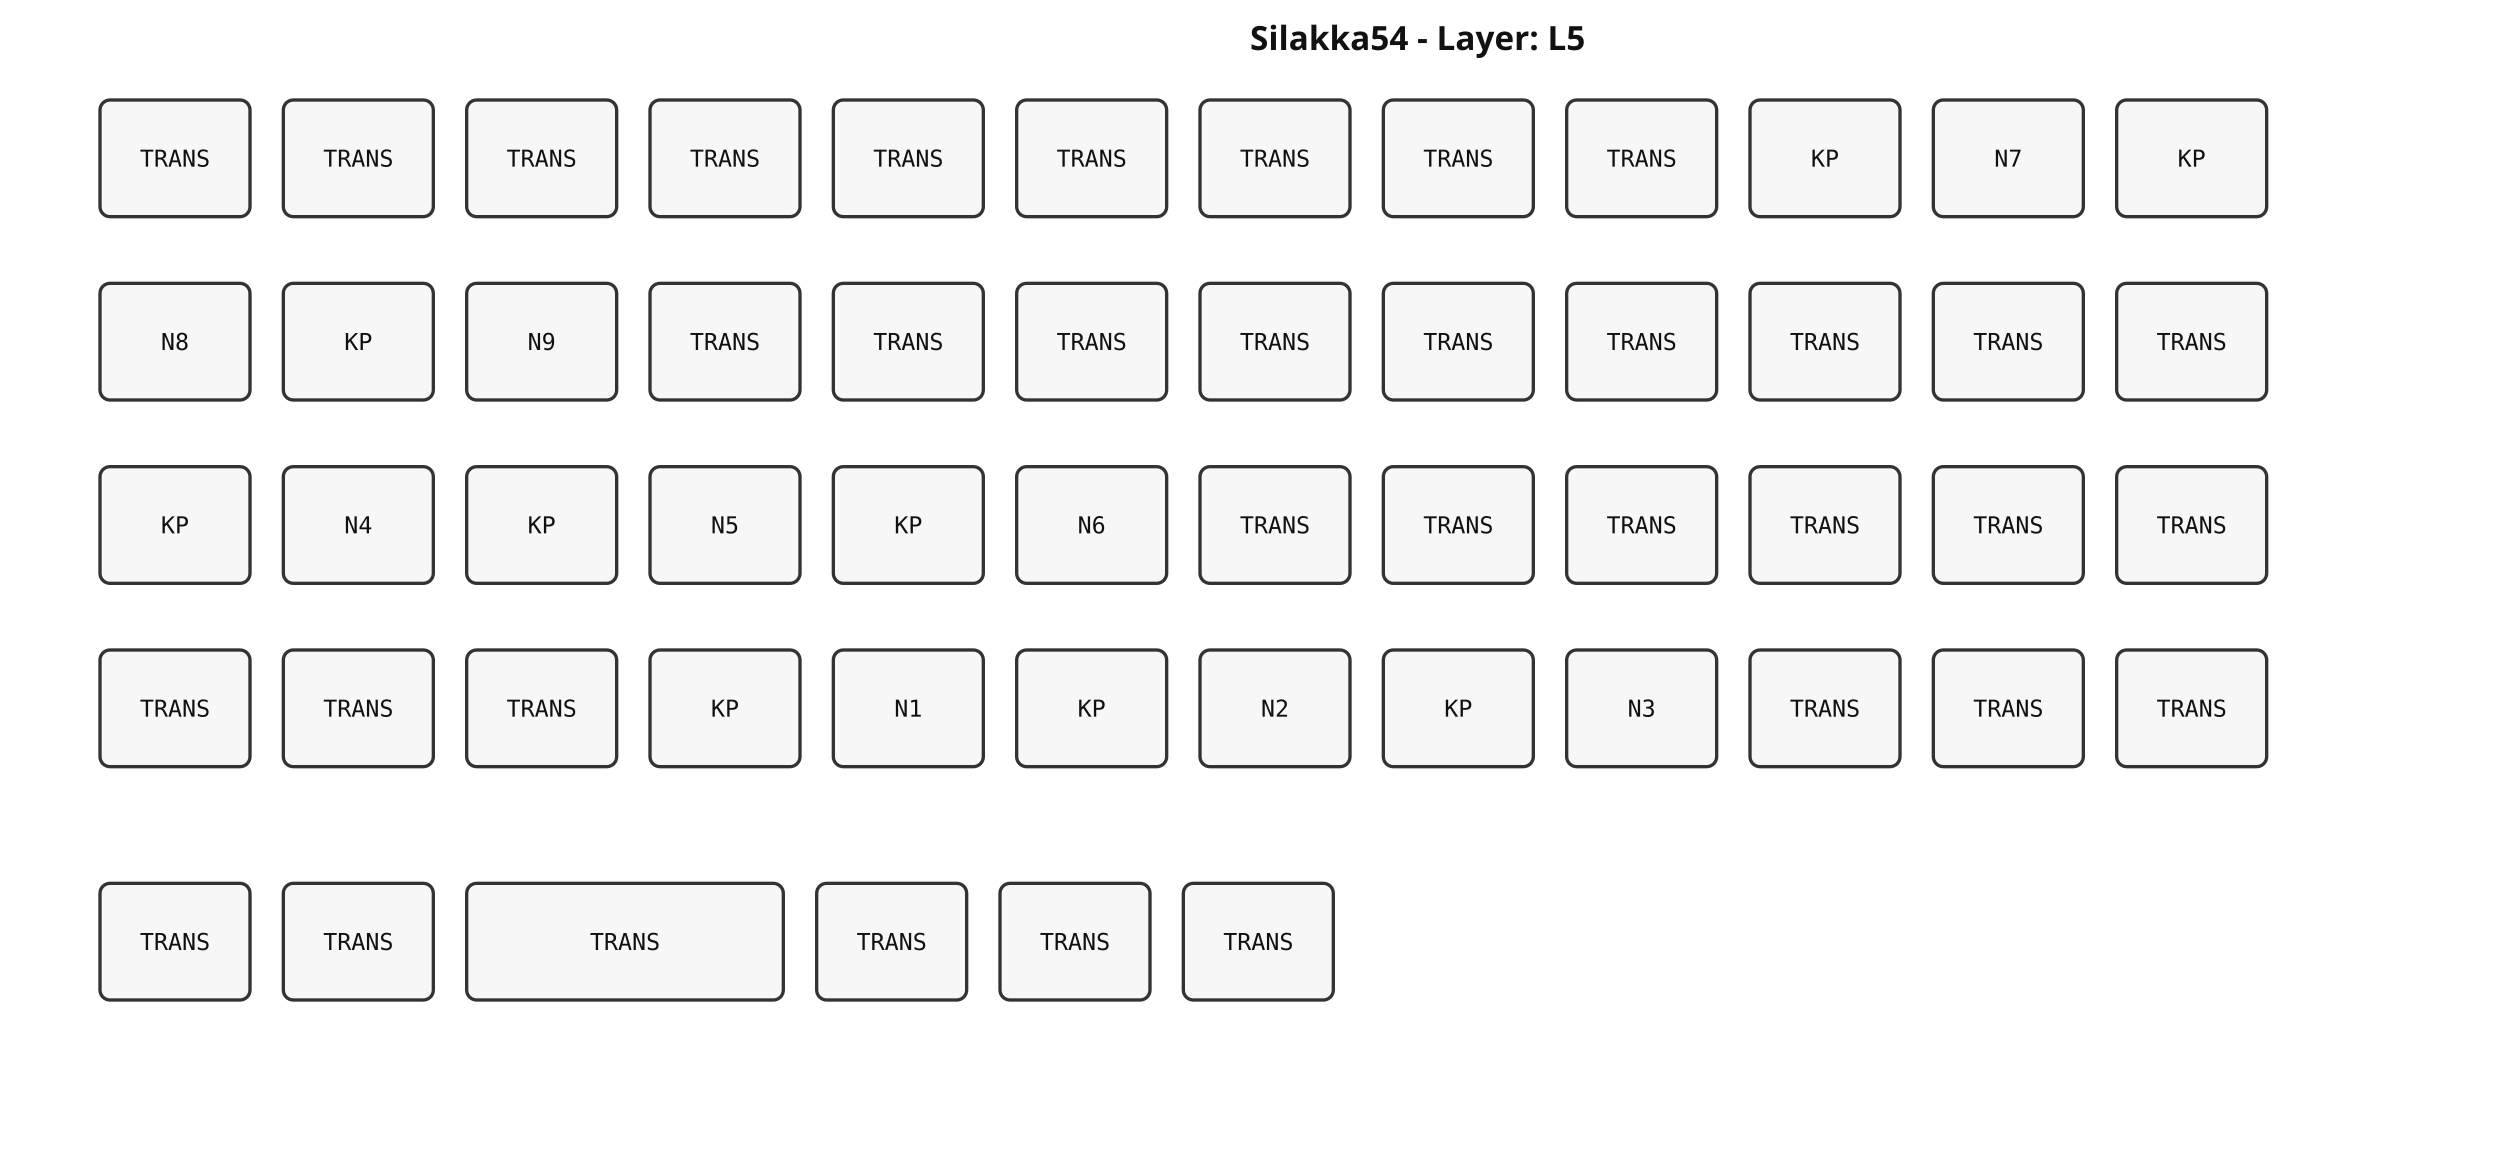
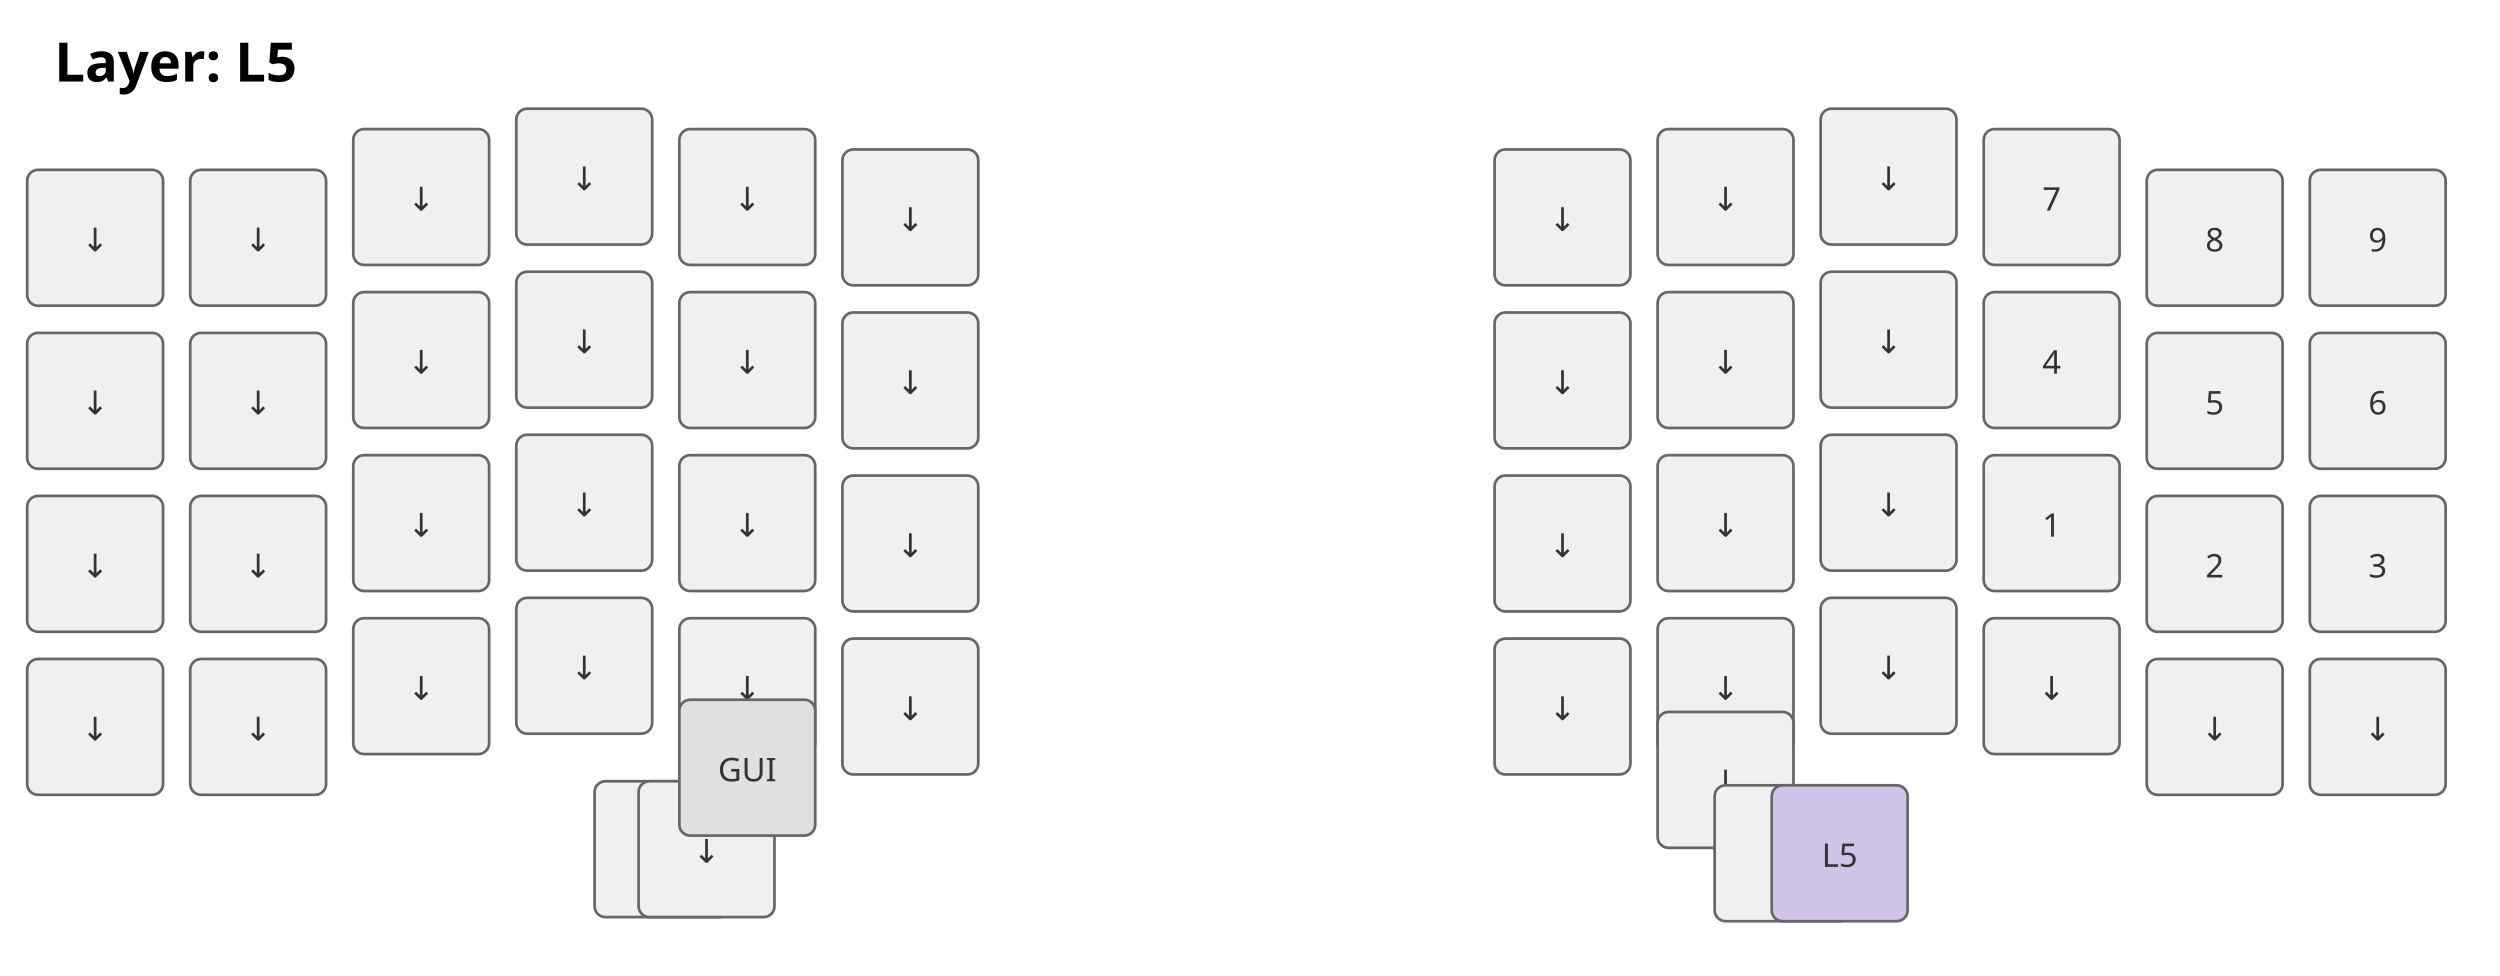
- <svg xmlns="http://www.w3.org/2000/svg" width="1500" height="700" viewBox="0 0 1500 700">
+ <svg xmlns="http://www.w3.org/2000/svg" width="920" height="359" viewBox="0 0 920 359">
  <style>
-     .k{fill:#f7f7f7;stroke:#333;stroke-width:2}
-     .kl{font:14px monospace;fill:#111;text-anchor:middle}
-     .title{font:20px sans-serif;fill:#111;font-weight:bold}
-   </style>
-   <text x="750" y="30" class="title">Silakka54 - Layer: L5</text>
-   <g transform="translate(60,60)">
-     <g transform="translate(0,0)">
-       <rect class="k" x="0" y="0" width="90" height="70" rx="6" ry="6" fill="#bbdefb" />
-       <text x="45" y="40" class="kl">TRANS</text>
-     </g>
-     <g transform="translate(110,0)">
-       <rect class="k" x="0" y="0" width="90" height="70" rx="6" ry="6" fill="#bbdefb" />
-       <text x="45" y="40" class="kl">TRANS</text>
-     </g>
-     <g transform="translate(220,0)">
-       <rect class="k" x="0" y="0" width="90" height="70" rx="6" ry="6" fill="#bbdefb" />
-       <text x="45" y="40" class="kl">TRANS</text>
-     </g>
-     <g transform="translate(330,0)">
-       <rect class="k" x="0" y="0" width="90" height="70" rx="6" ry="6" fill="#bbdefb" />
-       <text x="45" y="40" class="kl">TRANS</text>
-     </g>
-     <g transform="translate(440,0)">
-       <rect class="k" x="0" y="0" width="90" height="70" rx="6" ry="6" fill="#bbdefb" />
-       <text x="45" y="40" class="kl">TRANS</text>
-     </g>
-     <g transform="translate(550,0)">
-       <rect class="k" x="0" y="0" width="90" height="70" rx="6" ry="6" fill="#bbdefb" />
-       <text x="45" y="40" class="kl">TRANS</text>
-     </g>
-     <g transform="translate(660,0)">
-       <rect class="k" x="0" y="0" width="90" height="70" rx="6" ry="6" fill="#bbdefb" />
-       <text x="45" y="40" class="kl">TRANS</text>
-     </g>
-     <g transform="translate(770,0)">
-       <rect class="k" x="0" y="0" width="90" height="70" rx="6" ry="6" fill="#bbdefb" />
-       <text x="45" y="40" class="kl">TRANS</text>
-     </g>
-     <g transform="translate(880,0)">
-       <rect class="k" x="0" y="0" width="90" height="70" rx="6" ry="6" fill="#bbdefb" />
-       <text x="45" y="40" class="kl">TRANS</text>
-     </g>
-     <g transform="translate(990,0)">
-       <rect class="k" x="0" y="0" width="90" height="70" rx="6" ry="6" fill="#f7f7f7" />
-       <text x="45" y="40" class="kl">KP</text>
-     </g>
-     <g transform="translate(1100,0)">
-       <rect class="k" x="0" y="0" width="90" height="70" rx="6" ry="6" fill="#bbdefb" />
-       <text x="45" y="40" class="kl">N7</text>
-     </g>
-     <g transform="translate(1210,0)">
-       <rect class="k" x="0" y="0" width="90" height="70" rx="6" ry="6" fill="#f7f7f7" />
-       <text x="45" y="40" class="kl">KP</text>
-     </g>
-     <g transform="translate(0,110)">
-       <rect class="k" x="0" y="0" width="90" height="70" rx="6" ry="6" fill="#bbdefb" />
-       <text x="45" y="40" class="kl">N8</text>
-     </g>
-     <g transform="translate(110,110)">
-       <rect class="k" x="0" y="0" width="90" height="70" rx="6" ry="6" fill="#f7f7f7" />
-       <text x="45" y="40" class="kl">KP</text>
-     </g>
-     <g transform="translate(220,110)">
-       <rect class="k" x="0" y="0" width="90" height="70" rx="6" ry="6" fill="#bbdefb" />
-       <text x="45" y="40" class="kl">N9</text>
-     </g>
-     <g transform="translate(330,110)">
-       <rect class="k" x="0" y="0" width="90" height="70" rx="6" ry="6" fill="#bbdefb" />
-       <text x="45" y="40" class="kl">TRANS</text>
-     </g>
-     <g transform="translate(440,110)">
-       <rect class="k" x="0" y="0" width="90" height="70" rx="6" ry="6" fill="#bbdefb" />
-       <text x="45" y="40" class="kl">TRANS</text>
-     </g>
-     <g transform="translate(550,110)">
-       <rect class="k" x="0" y="0" width="90" height="70" rx="6" ry="6" fill="#bbdefb" />
-       <text x="45" y="40" class="kl">TRANS</text>
-     </g>
-     <g transform="translate(660,110)">
-       <rect class="k" x="0" y="0" width="90" height="70" rx="6" ry="6" fill="#bbdefb" />
-       <text x="45" y="40" class="kl">TRANS</text>
-     </g>
-     <g transform="translate(770,110)">
-       <rect class="k" x="0" y="0" width="90" height="70" rx="6" ry="6" fill="#bbdefb" />
-       <text x="45" y="40" class="kl">TRANS</text>
-     </g>
-     <g transform="translate(880,110)">
-       <rect class="k" x="0" y="0" width="90" height="70" rx="6" ry="6" fill="#bbdefb" />
-       <text x="45" y="40" class="kl">TRANS</text>
-     </g>
-     <g transform="translate(990,110)">
-       <rect class="k" x="0" y="0" width="90" height="70" rx="6" ry="6" fill="#bbdefb" />
-       <text x="45" y="40" class="kl">TRANS</text>
-     </g>
-     <g transform="translate(1100,110)">
-       <rect class="k" x="0" y="0" width="90" height="70" rx="6" ry="6" fill="#bbdefb" />
-       <text x="45" y="40" class="kl">TRANS</text>
-     </g>
-     <g transform="translate(1210,110)">
-       <rect class="k" x="0" y="0" width="90" height="70" rx="6" ry="6" fill="#bbdefb" />
-       <text x="45" y="40" class="kl">TRANS</text>
-     </g>
-     <g transform="translate(0,220)">
-       <rect class="k" x="0" y="0" width="90" height="70" rx="6" ry="6" fill="#f7f7f7" />
-       <text x="45" y="40" class="kl">KP</text>
-     </g>
-     <g transform="translate(110,220)">
-       <rect class="k" x="0" y="0" width="90" height="70" rx="6" ry="6" fill="#bbdefb" />
-       <text x="45" y="40" class="kl">N4</text>
-     </g>
-     <g transform="translate(220,220)">
-       <rect class="k" x="0" y="0" width="90" height="70" rx="6" ry="6" fill="#f7f7f7" />
-       <text x="45" y="40" class="kl">KP</text>
-     </g>
-     <g transform="translate(330,220)">
-       <rect class="k" x="0" y="0" width="90" height="70" rx="6" ry="6" fill="#bbdefb" />
-       <text x="45" y="40" class="kl">N5</text>
-     </g>
-     <g transform="translate(440,220)">
-       <rect class="k" x="0" y="0" width="90" height="70" rx="6" ry="6" fill="#f7f7f7" />
-       <text x="45" y="40" class="kl">KP</text>
-     </g>
-     <g transform="translate(550,220)">
-       <rect class="k" x="0" y="0" width="90" height="70" rx="6" ry="6" fill="#bbdefb" />
-       <text x="45" y="40" class="kl">N6</text>
-     </g>
-     <g transform="translate(660,220)">
-       <rect class="k" x="0" y="0" width="90" height="70" rx="6" ry="6" fill="#bbdefb" />
-       <text x="45" y="40" class="kl">TRANS</text>
-     </g>
-     <g transform="translate(770,220)">
-       <rect class="k" x="0" y="0" width="90" height="70" rx="6" ry="6" fill="#bbdefb" />
-       <text x="45" y="40" class="kl">TRANS</text>
-     </g>
-     <g transform="translate(880,220)">
-       <rect class="k" x="0" y="0" width="90" height="70" rx="6" ry="6" fill="#bbdefb" />
-       <text x="45" y="40" class="kl">TRANS</text>
-     </g>
-     <g transform="translate(990,220)">
-       <rect class="k" x="0" y="0" width="90" height="70" rx="6" ry="6" fill="#bbdefb" />
-       <text x="45" y="40" class="kl">TRANS</text>
-     </g>
-     <g transform="translate(1100,220)">
-       <rect class="k" x="0" y="0" width="90" height="70" rx="6" ry="6" fill="#bbdefb" />
-       <text x="45" y="40" class="kl">TRANS</text>
-     </g>
-     <g transform="translate(1210,220)">
-       <rect class="k" x="0" y="0" width="90" height="70" rx="6" ry="6" fill="#bbdefb" />
-       <text x="45" y="40" class="kl">TRANS</text>
-     </g>
-     <g transform="translate(0,330)">
-       <rect class="k" x="0" y="0" width="90" height="70" rx="6" ry="6" fill="#bbdefb" />
-       <text x="45" y="40" class="kl">TRANS</text>
-     </g>
-     <g transform="translate(110,330)">
-       <rect class="k" x="0" y="0" width="90" height="70" rx="6" ry="6" fill="#bbdefb" />
-       <text x="45" y="40" class="kl">TRANS</text>
-     </g>
-     <g transform="translate(220,330)">
-       <rect class="k" x="0" y="0" width="90" height="70" rx="6" ry="6" fill="#bbdefb" />
-       <text x="45" y="40" class="kl">TRANS</text>
-     </g>
-     <g transform="translate(330,330)">
-       <rect class="k" x="0" y="0" width="90" height="70" rx="6" ry="6" fill="#f7f7f7" />
-       <text x="45" y="40" class="kl">KP</text>
-     </g>
-     <g transform="translate(440,330)">
-       <rect class="k" x="0" y="0" width="90" height="70" rx="6" ry="6" fill="#bbdefb" />
-       <text x="45" y="40" class="kl">N1</text>
-     </g>
-     <g transform="translate(550,330)">
-       <rect class="k" x="0" y="0" width="90" height="70" rx="6" ry="6" fill="#f7f7f7" />
-       <text x="45" y="40" class="kl">KP</text>
-     </g>
-     <g transform="translate(660,330)">
-       <rect class="k" x="0" y="0" width="90" height="70" rx="6" ry="6" fill="#bbdefb" />
-       <text x="45" y="40" class="kl">N2</text>
-     </g>
-     <g transform="translate(770,330)">
-       <rect class="k" x="0" y="0" width="90" height="70" rx="6" ry="6" fill="#f7f7f7" />
-       <text x="45" y="40" class="kl">KP</text>
-     </g>
-     <g transform="translate(880,330)">
-       <rect class="k" x="0" y="0" width="90" height="70" rx="6" ry="6" fill="#bbdefb" />
-       <text x="45" y="40" class="kl">N3</text>
-     </g>
-     <g transform="translate(990,330)">
-       <rect class="k" x="0" y="0" width="90" height="70" rx="6" ry="6" fill="#bbdefb" />
-       <text x="45" y="40" class="kl">TRANS</text>
-     </g>
-     <g transform="translate(1100,330)">
-       <rect class="k" x="0" y="0" width="90" height="70" rx="6" ry="6" fill="#bbdefb" />
-       <text x="45" y="40" class="kl">TRANS</text>
-     </g>
-     <g transform="translate(1210,330)">
-       <rect class="k" x="0" y="0" width="90" height="70" rx="6" ry="6" fill="#bbdefb" />
-       <text x="45" y="40" class="kl">TRANS</text>
-     </g>
-     <g transform="translate(0,470)">
-       <rect class="k" x="0" y="0" width="90" height="70" rx="6" ry="6" fill="#bbdefb" />
-       <text x="45" y="40" class="kl">TRANS</text>
-     </g>
-     <g transform="translate(110,470)">
-       <rect class="k" x="0" y="0" width="90" height="70" rx="6" ry="6" fill="#bbdefb" />
-       <text x="45" y="40" class="kl">TRANS</text>
-     </g>
-     <g transform="translate(220,470)">
-       <rect class="k" x="0" y="0" width="190" height="70" rx="6" ry="6" fill="#bbdefb" />
-       <text x="95" y="40" class="kl">TRANS</text>
-     </g>
-     <g transform="translate(430,470)">
-       <rect class="k" x="0" y="0" width="90" height="70" rx="6" ry="6" fill="#bbdefb" />
-       <text x="45" y="40" class="kl">TRANS</text>
-     </g>
-     <g transform="translate(540,470)">
-       <rect class="k" x="0" y="0" width="90" height="70" rx="6" ry="6" fill="#bbdefb" />
-       <text x="45" y="40" class="kl">TRANS</text>
-     </g>
-     <g transform="translate(650,470)">
-       <rect class="k" x="0" y="0" width="90" height="70" rx="6" ry="6" fill="#bbdefb" />
-       <text x="45" y="40" class="kl">TRANS</text>
-     </g>
+ .key { fill: #f0f0f0; stroke: #666; stroke-width: 1; rx: 4; }
+ .label { font-family: sans-serif; font-size: 12px; text-anchor: middle; fill: #333; }
+ .sub { font-size: 9px; fill: #888; }
+ .mod { fill: #e0e0e0; }
+ .layer { fill: #d1c4e9; }
+ .special { fill: #b3e5fc; }
+ </style>
+   <text x="20" y="30" font-family="sans-serif" font-size="20" font-weight="bold">Layer: L5</text>
+   <g transform="translate(10,62.5)">
+     <rect class="key" width="50" height="50" />
+     <text x="25.0" y="30.0" class="label">↓</text>
+   </g>
+   <g transform="translate(70,62.5)">
+     <rect class="key" width="50" height="50" />
+     <text x="25.0" y="30.0" class="label">↓</text>
+   </g>
+   <g transform="translate(130,47.5)">
+     <rect class="key" width="50" height="50" />
+     <text x="25.0" y="30.0" class="label">↓</text>
+   </g>
+   <g transform="translate(190,40)">
+     <rect class="key" width="50" height="50" />
+     <text x="25.0" y="30.0" class="label">↓</text>
+   </g>
+   <g transform="translate(250,47.5)">
+     <rect class="key" width="50" height="50" />
+     <text x="25.0" y="30.0" class="label">↓</text>
+   </g>
+   <g transform="translate(310,55.0)">
+     <rect class="key" width="50" height="50" />
+     <text x="25.0" y="30.0" class="label">↓</text>
+   </g>
+   <g transform="translate(550,55.0)">
+     <rect class="key" width="50" height="50" />
+     <text x="25.0" y="30.0" class="label">↓</text>
+   </g>
+   <g transform="translate(610,47.5)">
+     <rect class="key" width="50" height="50" />
+     <text x="25.0" y="30.0" class="label">↓</text>
+   </g>
+   <g transform="translate(670,40)">
+     <rect class="key" width="50" height="50" />
+     <text x="25.0" y="30.0" class="label">↓</text>
+   </g>
+   <g transform="translate(730,47.5)">
+     <rect class="key" width="50" height="50" />
+     <text x="25.0" y="30.0" class="label">7</text>
+   </g>
+   <g transform="translate(790,62.5)">
+     <rect class="key" width="50" height="50" />
+     <text x="25.0" y="30.0" class="label">8</text>
+   </g>
+   <g transform="translate(850,62.5)">
+     <rect class="key" width="50" height="50" />
+     <text x="25.0" y="30.0" class="label">9</text>
+   </g>
+   <g transform="translate(10,122.5)">
+     <rect class="key" width="50" height="50" />
+     <text x="25.0" y="30.0" class="label">↓</text>
+   </g>
+   <g transform="translate(70,122.5)">
+     <rect class="key" width="50" height="50" />
+     <text x="25.0" y="30.0" class="label">↓</text>
+   </g>
+   <g transform="translate(130,107.5)">
+     <rect class="key" width="50" height="50" />
+     <text x="25.0" y="30.0" class="label">↓</text>
+   </g>
+   <g transform="translate(190,100)">
+     <rect class="key" width="50" height="50" />
+     <text x="25.0" y="30.0" class="label">↓</text>
+   </g>
+   <g transform="translate(250,107.5)">
+     <rect class="key" width="50" height="50" />
+     <text x="25.0" y="30.0" class="label">↓</text>
+   </g>
+   <g transform="translate(310,115.0)">
+     <rect class="key" width="50" height="50" />
+     <text x="25.0" y="30.0" class="label">↓</text>
+   </g>
+   <g transform="translate(550,115.0)">
+     <rect class="key" width="50" height="50" />
+     <text x="25.0" y="30.0" class="label">↓</text>
+   </g>
+   <g transform="translate(610,107.5)">
+     <rect class="key" width="50" height="50" />
+     <text x="25.0" y="30.0" class="label">↓</text>
+   </g>
+   <g transform="translate(670,100)">
+     <rect class="key" width="50" height="50" />
+     <text x="25.0" y="30.0" class="label">↓</text>
+   </g>
+   <g transform="translate(730,107.5)">
+     <rect class="key" width="50" height="50" />
+     <text x="25.0" y="30.0" class="label">4</text>
+   </g>
+   <g transform="translate(790,122.5)">
+     <rect class="key" width="50" height="50" />
+     <text x="25.0" y="30.0" class="label">5</text>
+   </g>
+   <g transform="translate(850,122.5)">
+     <rect class="key" width="50" height="50" />
+     <text x="25.0" y="30.0" class="label">6</text>
+   </g>
+   <g transform="translate(10,182.5)">
+     <rect class="key" width="50" height="50" />
+     <text x="25.0" y="30.0" class="label">↓</text>
+   </g>
+   <g transform="translate(70,182.5)">
+     <rect class="key" width="50" height="50" />
+     <text x="25.0" y="30.0" class="label">↓</text>
+   </g>
+   <g transform="translate(130,167.5)">
+     <rect class="key" width="50" height="50" />
+     <text x="25.0" y="30.0" class="label">↓</text>
+   </g>
+   <g transform="translate(190,160)">
+     <rect class="key" width="50" height="50" />
+     <text x="25.0" y="30.0" class="label">↓</text>
+   </g>
+   <g transform="translate(250,167.5)">
+     <rect class="key" width="50" height="50" />
+     <text x="25.0" y="30.0" class="label">↓</text>
+   </g>
+   <g transform="translate(310,175.0)">
+     <rect class="key" width="50" height="50" />
+     <text x="25.0" y="30.0" class="label">↓</text>
+   </g>
+   <g transform="translate(550,175.0)">
+     <rect class="key" width="50" height="50" />
+     <text x="25.0" y="30.0" class="label">↓</text>
+   </g>
+   <g transform="translate(610,167.5)">
+     <rect class="key" width="50" height="50" />
+     <text x="25.0" y="30.0" class="label">↓</text>
+   </g>
+   <g transform="translate(670,160)">
+     <rect class="key" width="50" height="50" />
+     <text x="25.0" y="30.0" class="label">↓</text>
+   </g>
+   <g transform="translate(730,167.5)">
+     <rect class="key" width="50" height="50" />
+     <text x="25.0" y="30.0" class="label">1</text>
+   </g>
+   <g transform="translate(790,182.5)">
+     <rect class="key" width="50" height="50" />
+     <text x="25.0" y="30.0" class="label">2</text>
+   </g>
+   <g transform="translate(850,182.5)">
+     <rect class="key" width="50" height="50" />
+     <text x="25.0" y="30.0" class="label">3</text>
+   </g>
+   <g transform="translate(10,242.5)">
+     <rect class="key" width="50" height="50" />
+     <text x="25.0" y="30.0" class="label">↓</text>
+   </g>
+   <g transform="translate(70,242.5)">
+     <rect class="key" width="50" height="50" />
+     <text x="25.0" y="30.0" class="label">↓</text>
+   </g>
+   <g transform="translate(130,227.5)">
+     <rect class="key" width="50" height="50" />
+     <text x="25.0" y="30.0" class="label">↓</text>
+   </g>
+   <g transform="translate(190,220)">
+     <rect class="key" width="50" height="50" />
+     <text x="25.0" y="30.0" class="label">↓</text>
+   </g>
+   <g transform="translate(250,227.5)">
+     <rect class="key" width="50" height="50" />
+     <text x="25.0" y="30.0" class="label">↓</text>
+   </g>
+   <g transform="translate(310,235.0)">
+     <rect class="key" width="50" height="50" />
+     <text x="25.0" y="30.0" class="label">↓</text>
+   </g>
+   <g transform="translate(550,235.0)">
+     <rect class="key" width="50" height="50" />
+     <text x="25.0" y="30.0" class="label">↓</text>
+   </g>
+   <g transform="translate(610,227.5)">
+     <rect class="key" width="50" height="50" />
+     <text x="25.0" y="30.0" class="label">↓</text>
+   </g>
+   <g transform="translate(670,220)">
+     <rect class="key" width="50" height="50" />
+     <text x="25.0" y="30.0" class="label">↓</text>
+   </g>
+   <g transform="translate(730,227.5)">
+     <rect class="key" width="50" height="50" />
+     <text x="25.0" y="30.0" class="label">↓</text>
+   </g>
+   <g transform="translate(790,242.5)">
+     <rect class="key" width="50" height="50" />
+     <text x="25.0" y="30.0" class="label">↓</text>
+   </g>
+   <g transform="translate(850,242.5)">
+     <rect class="key" width="50" height="50" />
+     <text x="25.0" y="30.0" class="label">↓</text>
+   </g>
+   <g transform="translate(218.8,287.5)">
+     <rect class="key" width="50" height="50" />
+     <text x="25.0" y="30.0" class="label">↓</text>
+   </g>
+   <g transform="translate(235.0,287.5)">
+     <rect class="key" width="50" height="50" />
+     <text x="25.0" y="30.0" class="label">↓</text>
+   </g>
+   <g transform="translate(250,257.5)">
+     <rect class="key mod" width="50" height="50" />
+     <text x="25.0" y="30.0" class="label">GUI</text>
+   </g>
+   <g transform="translate(610,262.0)">
+     <rect class="key" width="50" height="50" />
+     <text x="25.0" y="30.0" class="label">↓</text>
+   </g>
+   <g transform="translate(631.0,289.0)">
+     <rect class="key" width="50" height="50" />
+     <text x="25.0" y="30.0" class="label">↓</text>
+   </g>
+   <g transform="translate(652.0,289.0)">
+     <rect class="key layer" width="50" height="50" />
+     <text x="25.0" y="30.0" class="label">L5</text>
  </g>
</svg>
